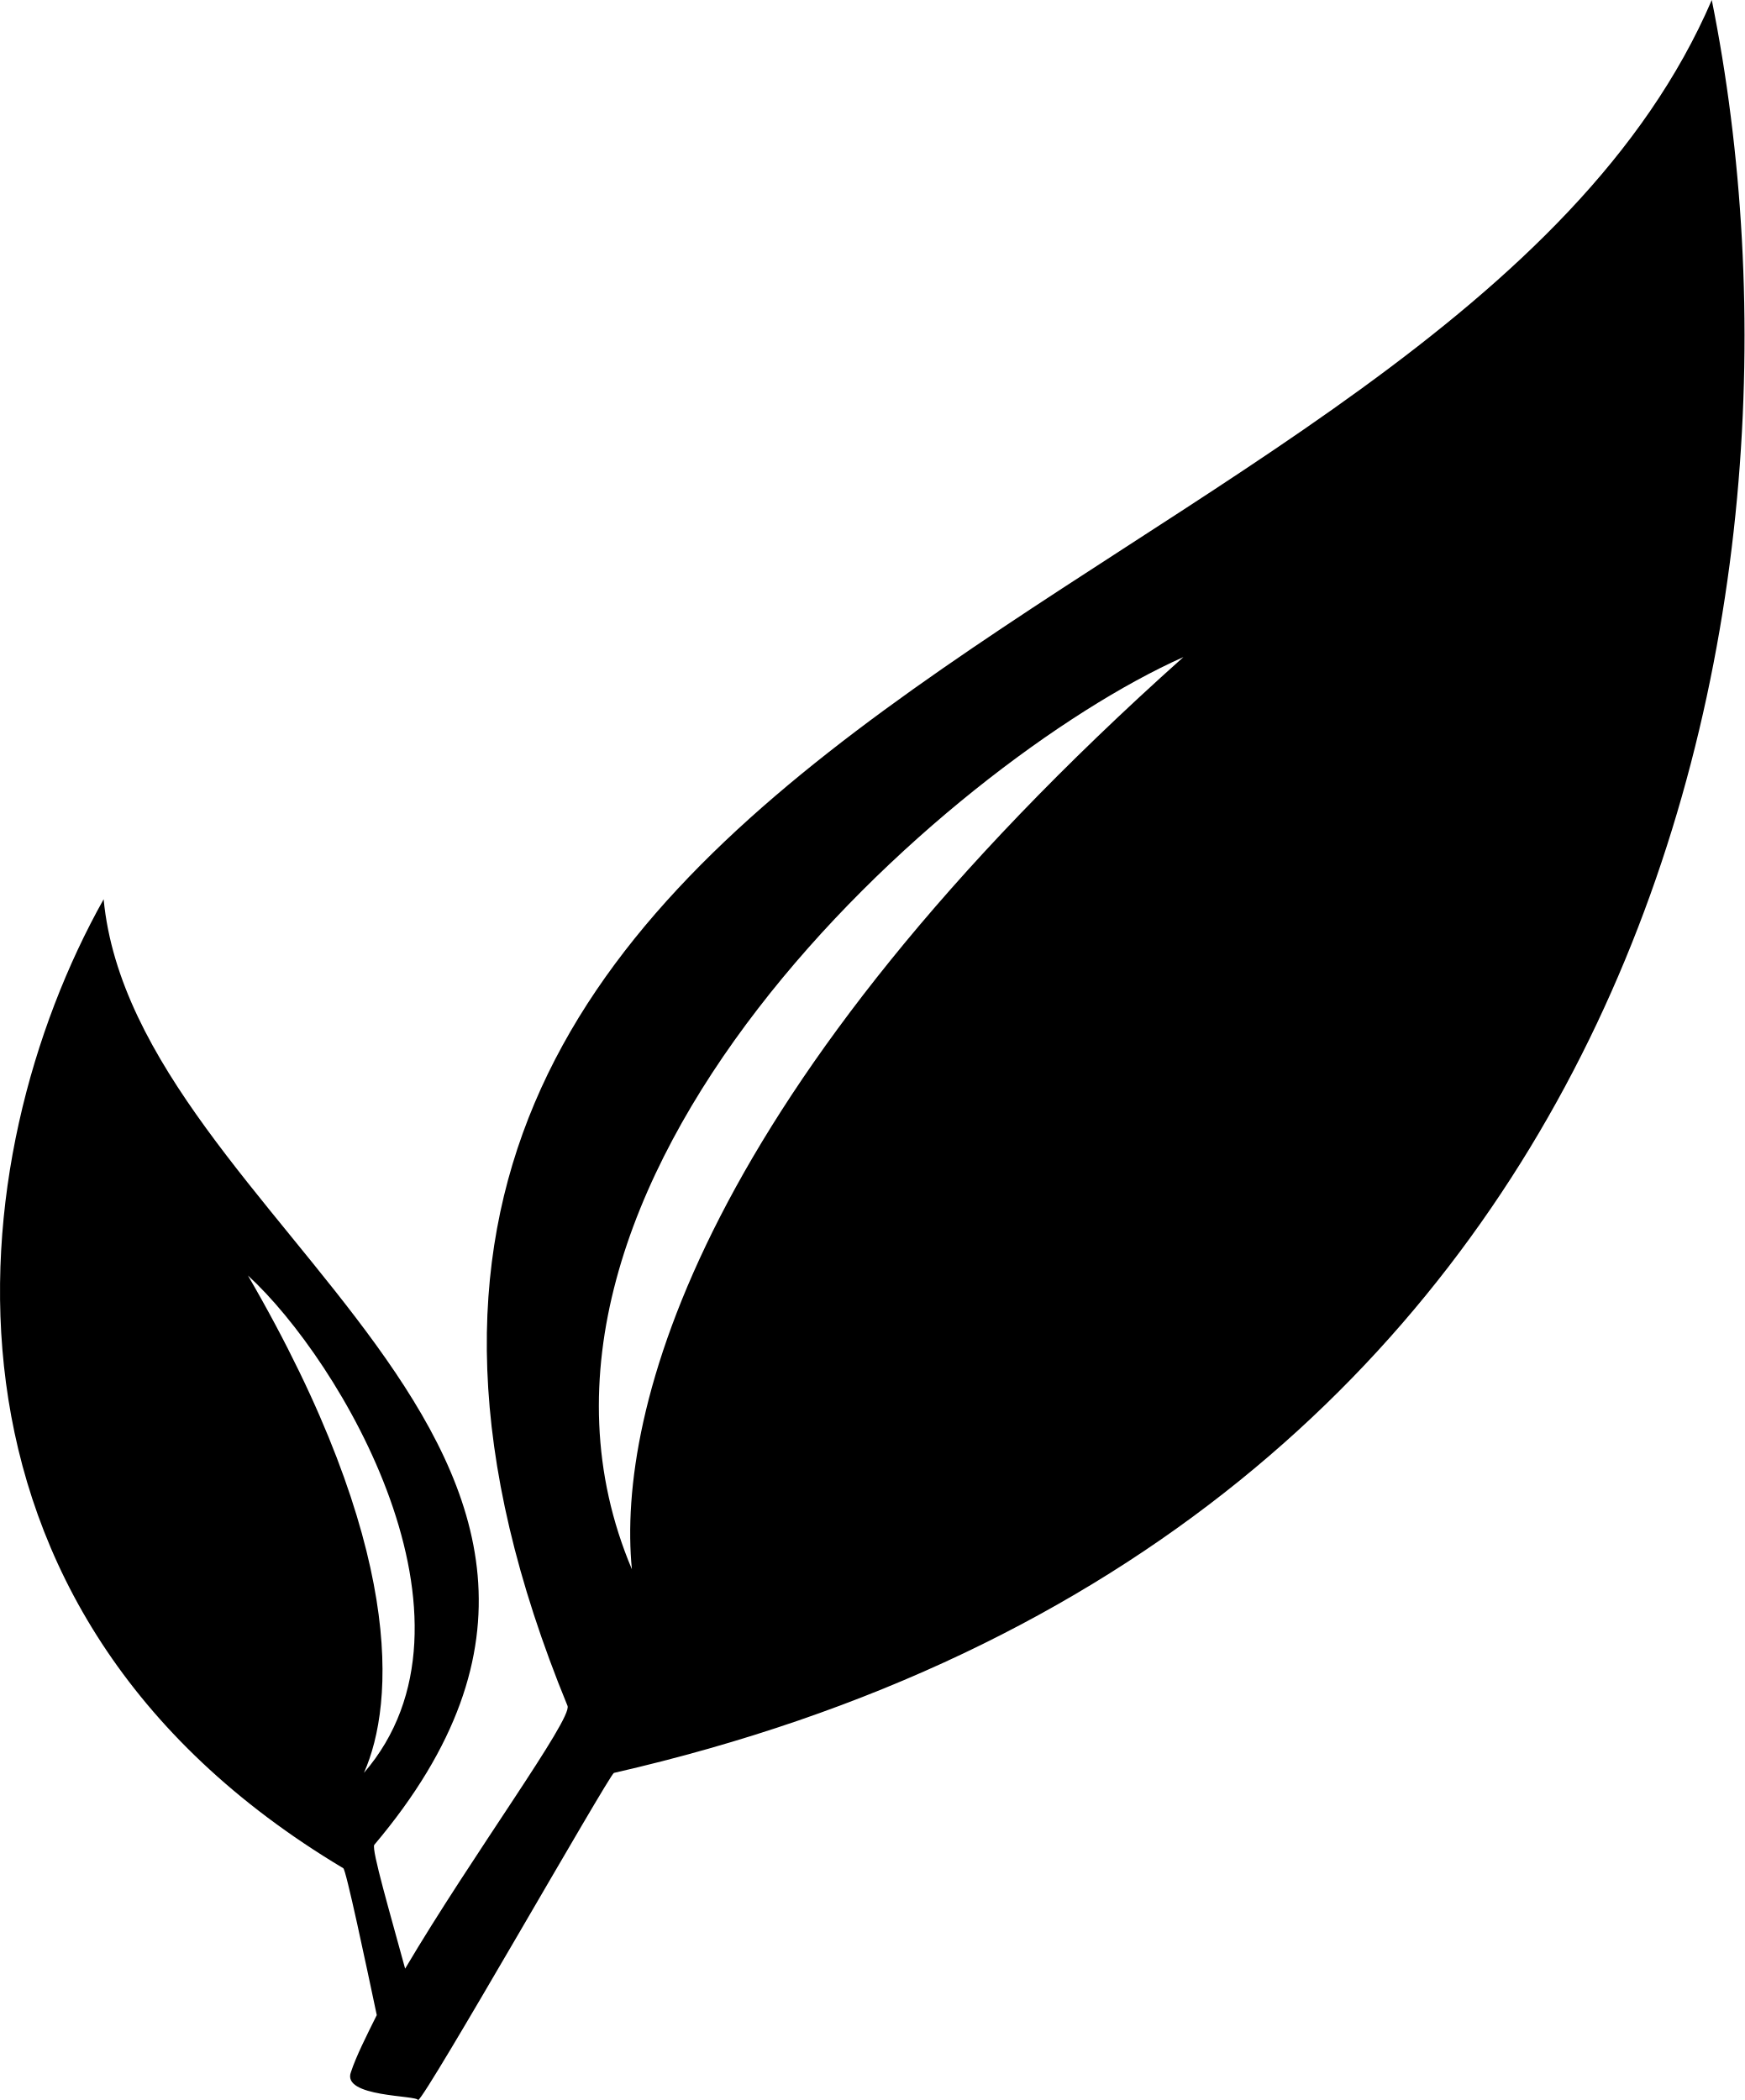
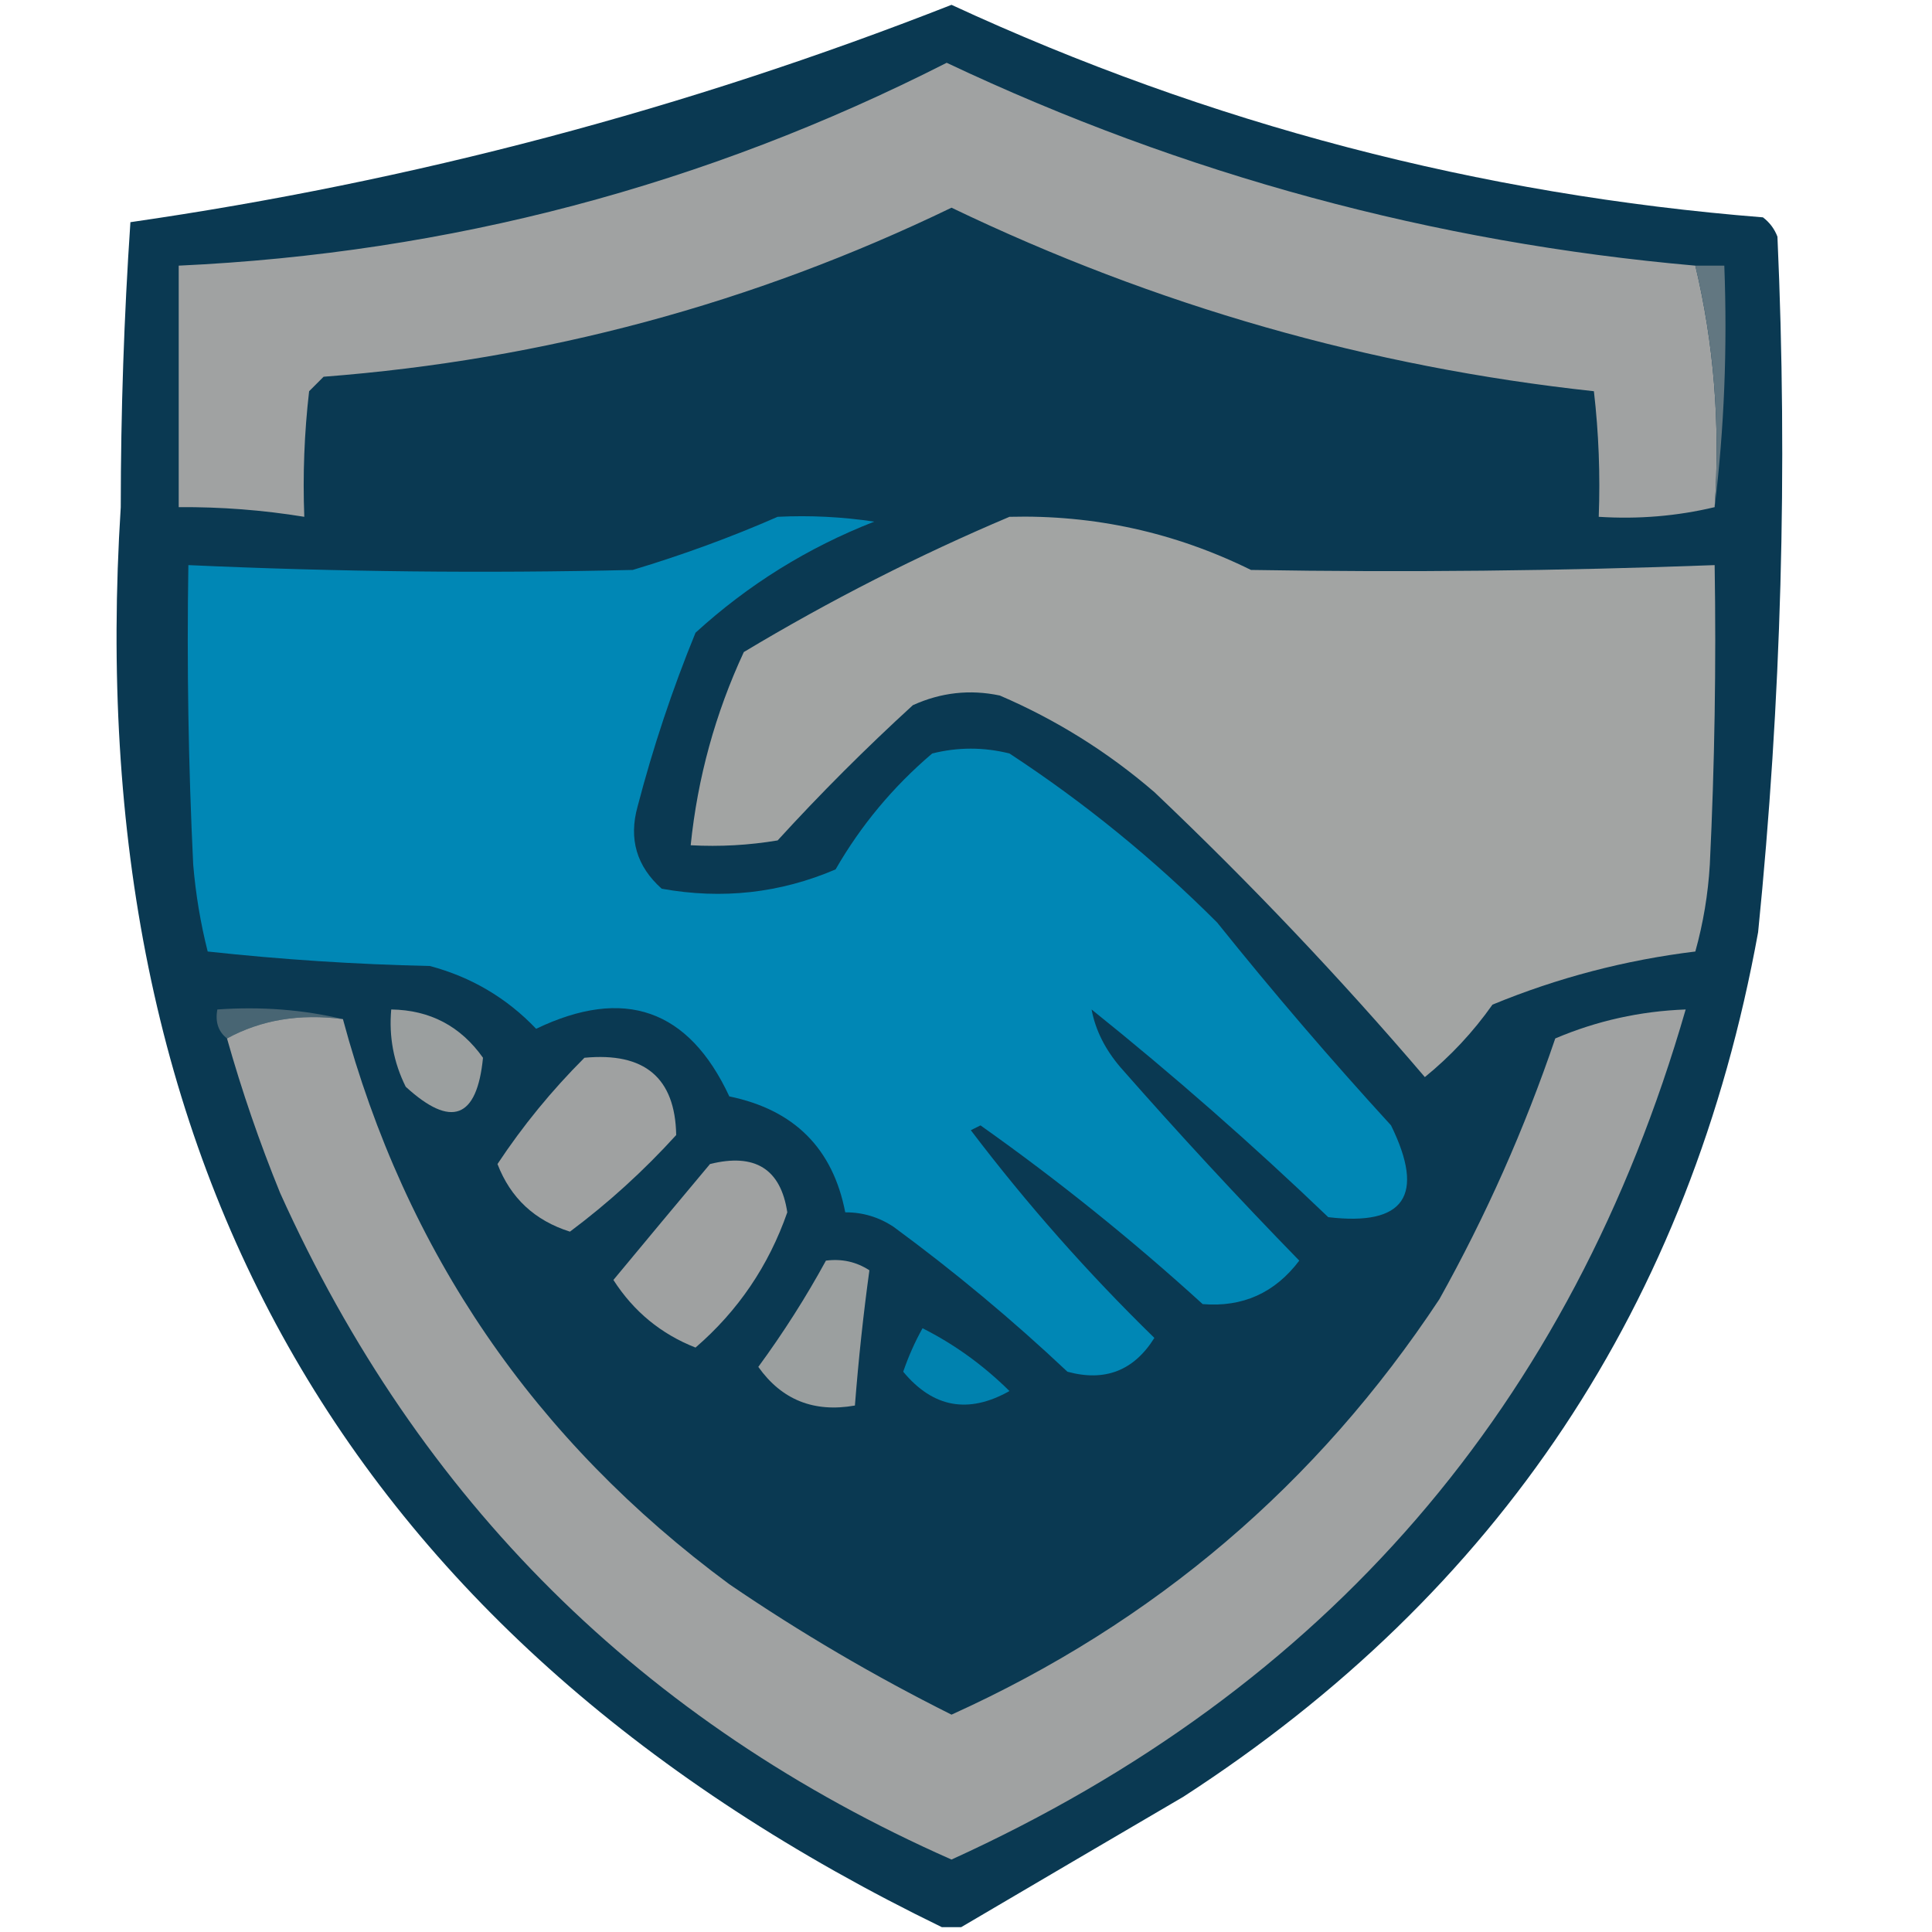
- <svg xmlns="http://www.w3.org/2000/svg" viewBox="0 0 198.4 238.9" style="enable-background:new 0 0 198.4 238.9" xml:space="preserve">
-   <path d="M194.7 0C164.211 70.943 17.64 79.733 64.55 194.06c.59 1.468-10.848 17-18.47 29.897-1.758-6.453-3.816-13.486-3.516-14.075 38.109-45.141-27.26-70.643-30.776-107.583-16.423 29.318-22.286 80.623 27.25 110.23.29 0 2.637 11.138 3.816 16.712-1.169 2.348-2.348 4.695-2.927 6.454-1.168 2.926 7.622 2.637 7.622 3.226.879-.29 21.697-36.94 22.276-37.23C187.667 174.711 208.485 68.596 194.699 0zm-60.096 74.749c-55.11 49.246-64.49 85.897-62.732 103.777-18.47-43.682 35.772-91.76 62.732-103.777zM28.2 145.102c10.548 9.67 28.14 39.278 13.196 56.58 3.506-7.912 4.684-25.793-13.196-56.58z" />
+ <svg xmlns="http://www.w3.org/2000/svg" version="1.2" width="200px" height="200px" fill-rule="evenodd" baseProfile="tiny-ps">
+   <g>
+     <path fill="#0a3952" d="M 99.5,199.5 C 98.833,199.5 98.167,199.5 97.5,199.5C 36.483,169.843 8.15,120.843 12.5,52.5C 12.506,42.592 12.839,32.759 13.5,23C 42.699,18.784 71.032,11.284 98.5,0.5C 125.165,12.833 153.165,20.167 182.5,22.5C 183.192,23.025 183.692,23.692 184,24.5C 185.076,48.559 184.409,72.559 182,96.5C 175.009,135.011 155.176,164.844 122.5,186C 114.77,190.526 107.104,195.026 99.5,199.5 Z" />
+   </g>
+   <g>
+     <path fill="#a0a2a2" d="M 175.5,27.5 C 177.422,35.564 178.088,43.897 177.5,52.5C 173.6,53.43 169.6,53.763 165.5,53.5C 165.666,49.154 165.499,44.821 165,40.5C 141.809,37.992 119.642,31.658 98.5,21.5C 77.981,31.416 56.315,37.249 33.5,39C 33,39.5 32.5,40 32,40.5C 31.501,44.821 31.334,49.154 31.5,53.5C 27.202,52.8 22.869,52.467 18.5,52.5C 18.5,44.167 18.5,35.833 18.5,27.5C 46.52,26.204 73.02,19.204 98,6.5C 122.583,18.116 148.416,25.116 175.5,27.5 Z" />
+   </g>
+   <g>
+     <path fill="#627781" d="M 175.5,27.5 C 176.5,27.5 177.5,27.5 178.5,27.5C 178.826,36.017 178.493,44.35 177.5,52.5C 178.088,43.897 177.422,35.564 175.5,27.5 Z" />
+   </g>
+   <g>
+     <path fill="#0087b5" d="M 80.5,53.5 C 83.85,53.335 87.183,53.502 90.5,54C 83.611,56.693 77.444,60.527 72,65.5C 69.605,71.352 67.605,77.352 66,83.5C 65.07,86.85 65.903,89.683 68.5,92C 74.755,93.127 80.755,92.46 86.5,90C 89.118,85.446 92.452,81.446 96.5,78C 99.167,77.333 101.833,77.333 104.5,78C 112.247,83.076 119.413,88.909 126,95.5C 131.763,102.686 137.763,109.686 144,116.5C 147.563,123.771 145.396,126.938 137.5,126C 129.63,118.461 121.463,111.294 113,104.5C 113.398,106.631 114.398,108.631 116,110.5C 122.011,117.343 128.178,124.01 134.5,130.5C 131.976,133.84 128.643,135.34 124.5,135C 117.199,128.353 109.532,122.187 101.5,116.5C 101.167,116.667 100.833,116.833 100.5,117C 106.276,124.612 112.609,131.779 119.5,138.5C 117.381,141.892 114.381,143.059 110.5,142C 104.792,136.623 98.792,131.623 92.5,127C 90.975,125.991 89.308,125.491 87.5,125.5C 86.218,118.885 82.218,114.885 75.5,113.5C 71.287,104.461 64.621,102.128 55.5,106.5C 52.461,103.312 48.794,101.145 44.5,100C 36.812,99.832 29.145,99.332 21.5,98.5C 20.756,95.557 20.256,92.557 20,89.5C 19.5,79.172 19.334,68.839 19.5,58.5C 34.83,59.197 50.164,59.364 65.5,59C 70.703,57.435 75.703,55.602 80.5,53.5 Z" />
+   </g>
+   <g>
+     <path fill="#a2a4a3" d="M 104.5,53.5 C 113.275,53.277 121.608,55.11 129.5,59C 145.501,59.269 161.501,59.103 177.5,58.5C 177.666,68.839 177.5,79.172 177,89.5C 176.821,92.553 176.321,95.553 175.5,98.5C 168.243,99.384 161.243,101.218 154.5,104C 152.506,106.827 150.172,109.327 147.5,111.5C 138.742,101.239 129.409,91.406 119.5,82C 114.678,77.844 109.345,74.511 103.5,72C 100.406,71.348 97.406,71.681 94.5,73C 89.605,77.473 84.939,82.14 80.5,87C 77.518,87.498 74.518,87.665 71.5,87.5C 72.213,80.529 74.046,73.862 77,67.5C 85.909,62.154 95.076,57.487 104.5,53.5 Z" />
+   </g>
+   <g>
+     <path fill="#486573" d="M 35.5,105.5 C 31.029,104.911 27.029,105.577 23.5,107.5C 22.596,106.791 22.263,105.791 22.5,104.5C 27.032,104.182 31.366,104.515 35.5,105.5 Z" />
+   </g>
+   <g>
+     <path fill="#a0a2a2" d="M 23.5,107.5 C 27.029,105.577 31.029,104.911 35.5,105.5C 41.972,129.587 55.306,149.087 75.5,164C 82.838,169.004 90.504,173.504 98.5,177.5C 119.502,167.993 136.336,153.659 149,134.5C 153.824,125.854 157.824,116.854 161,107.5C 165.293,105.674 169.793,104.674 174.5,104.5C 162.671,145.489 137.338,174.822 98.5,192.5C 66.529,178.363 43.363,155.363 29,123.5C 26.863,118.255 25.03,112.922 23.5,107.5 Z" />
+   </g>
+   <g>
+     <path fill="#9b9f9f" d="M 40.5,104.5 C 44.514,104.56 47.681,106.227 50,109.5C 49.376,115.81 46.71,116.81 42,112.5C 40.748,109.986 40.248,107.32 40.5,104.5 Z" />
+   </g>
+   <g>
+     <path fill="#9fa1a1" d="M 60.5,109.5 C 66.726,108.909 69.893,111.576 70,117.5C 66.621,121.216 62.954,124.549 59,127.5C 55.35,126.349 52.85,124.015 51.5,120.5C 54.113,116.55 57.113,112.883 60.5,109.5 Z" />
+   </g>
+   <g>
+     <path fill="#9fa1a1" d="M 73.5,120.5 C 78.156,119.34 80.823,121.007 81.5,125.5C 79.57,131.033 76.403,135.7 72,139.5C 68.426,138.095 65.592,135.761 63.5,132.5C 66.841,128.469 70.175,124.469 73.5,120.5 Z" />
+   </g>
+   <g>
+     <path fill="#9b9f9f" d="M 85.5,130.5 C 87.144,130.286 88.644,130.62 90,131.5C 89.373,136.051 88.873,140.717 88.5,145.5C 84.259,146.25 80.925,144.917 78.5,141.5C 81.105,137.946 83.438,134.279 85.5,130.5 Z" />
+   </g>
+   <g>
+     <path fill="#0082af" d="M 95.5,137.5 C 98.794,139.158 101.794,141.324 104.5,144C 100.255,146.394 96.588,145.728 93.5,142C 94.044,140.415 94.711,138.915 95.5,137.5 Z" />
+   </g>
</svg>
